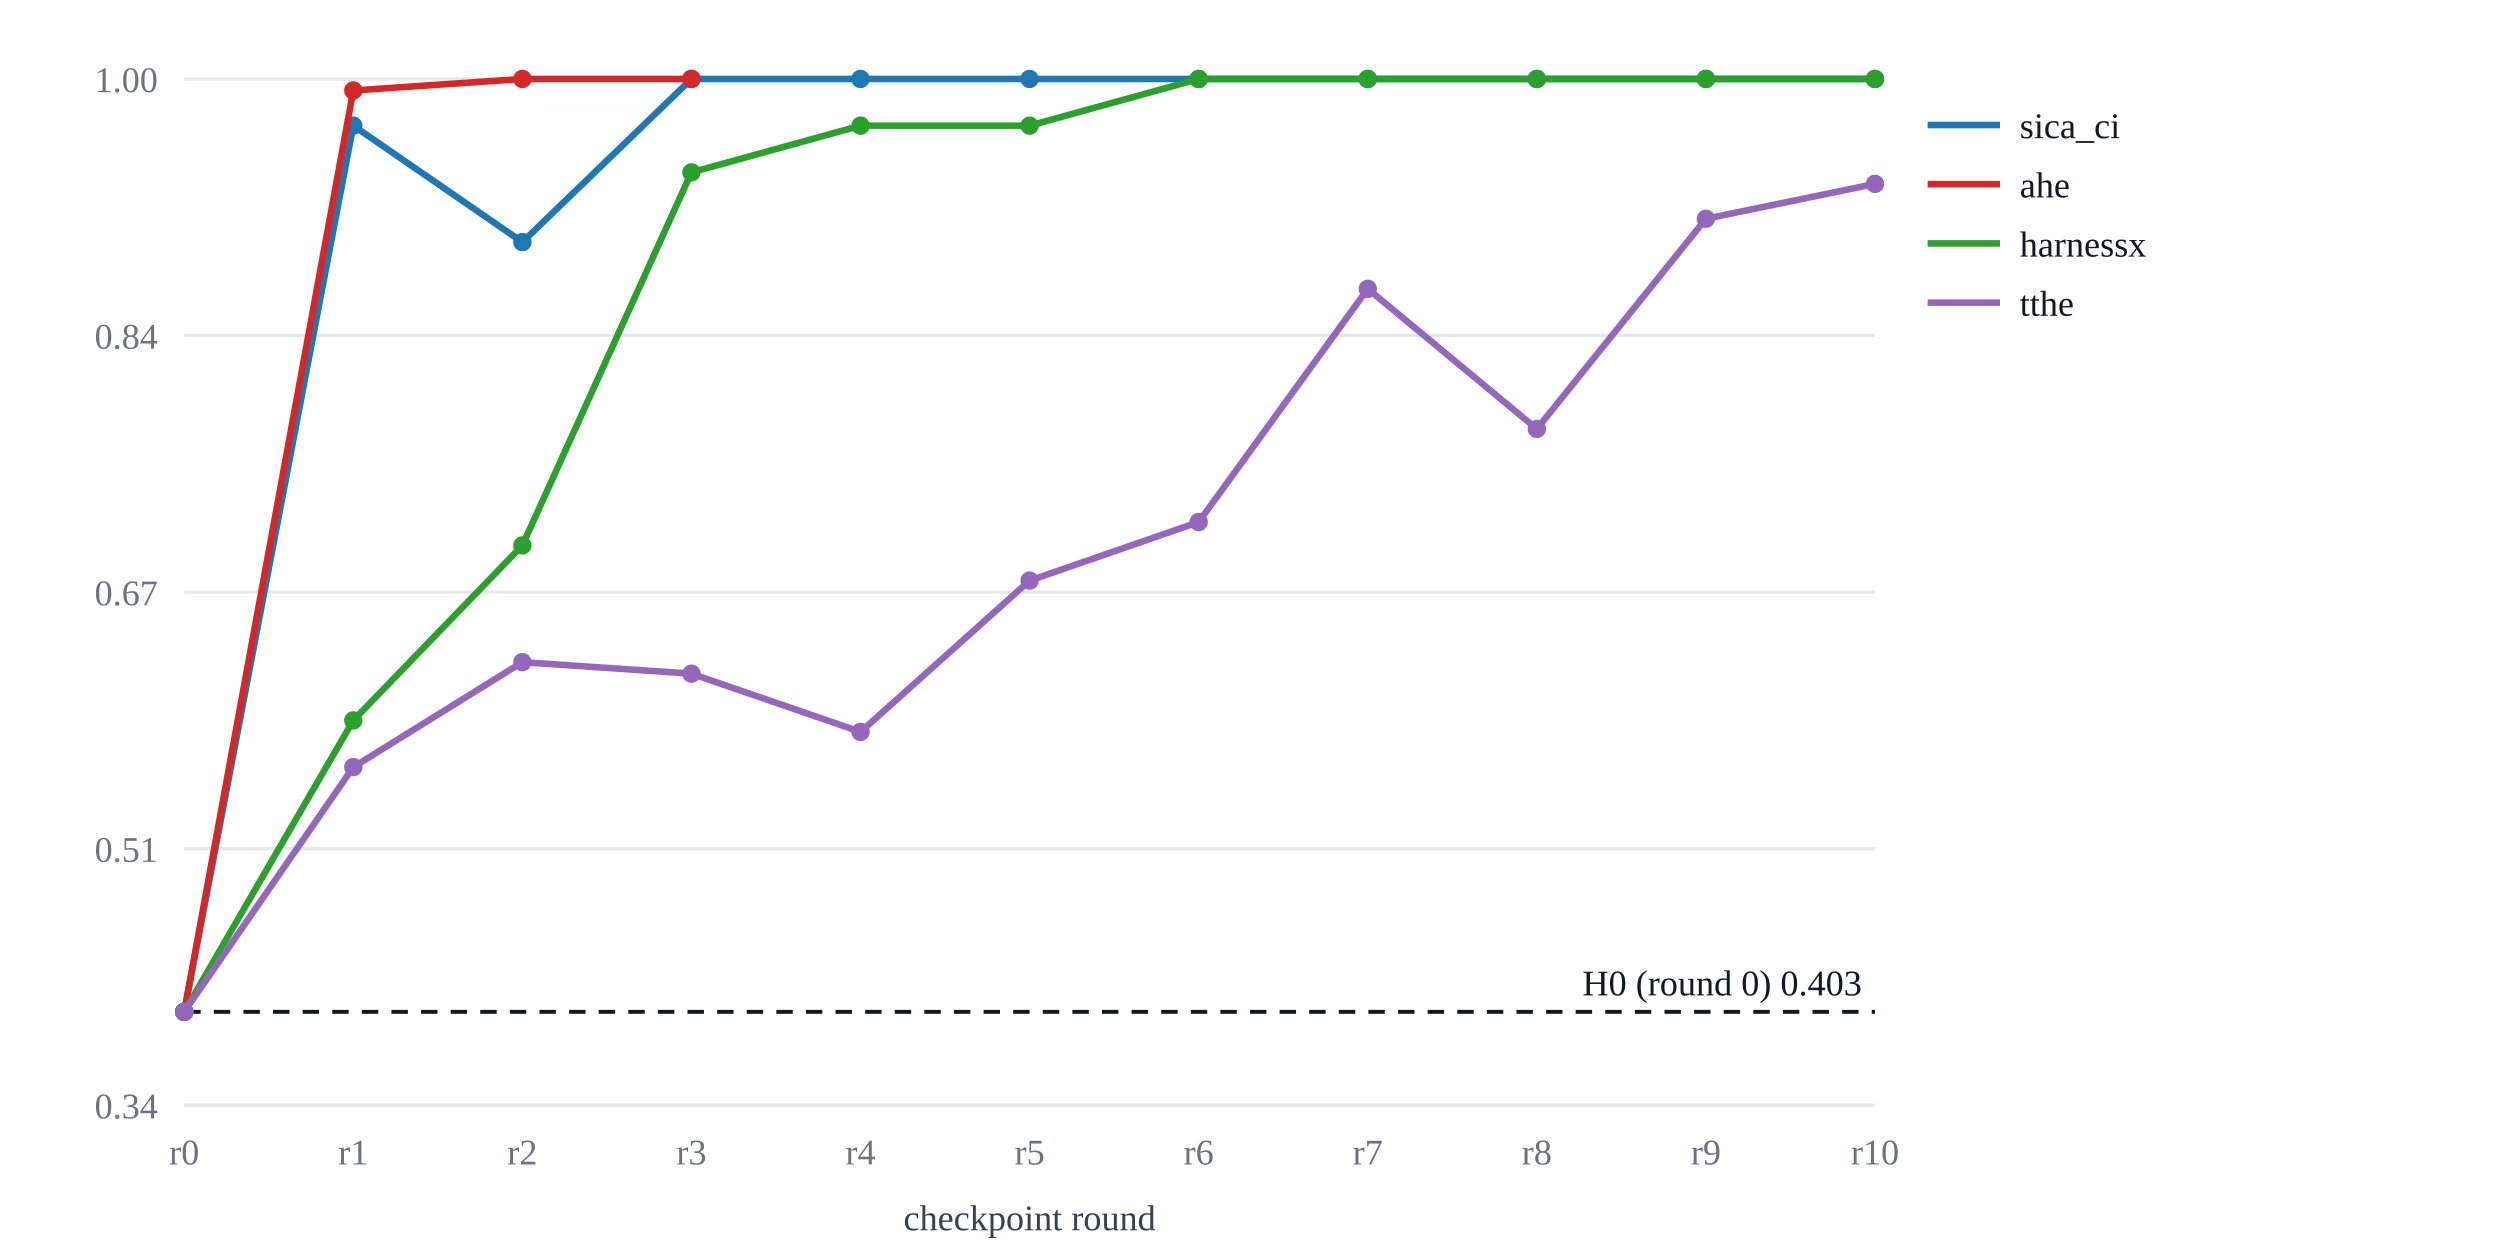
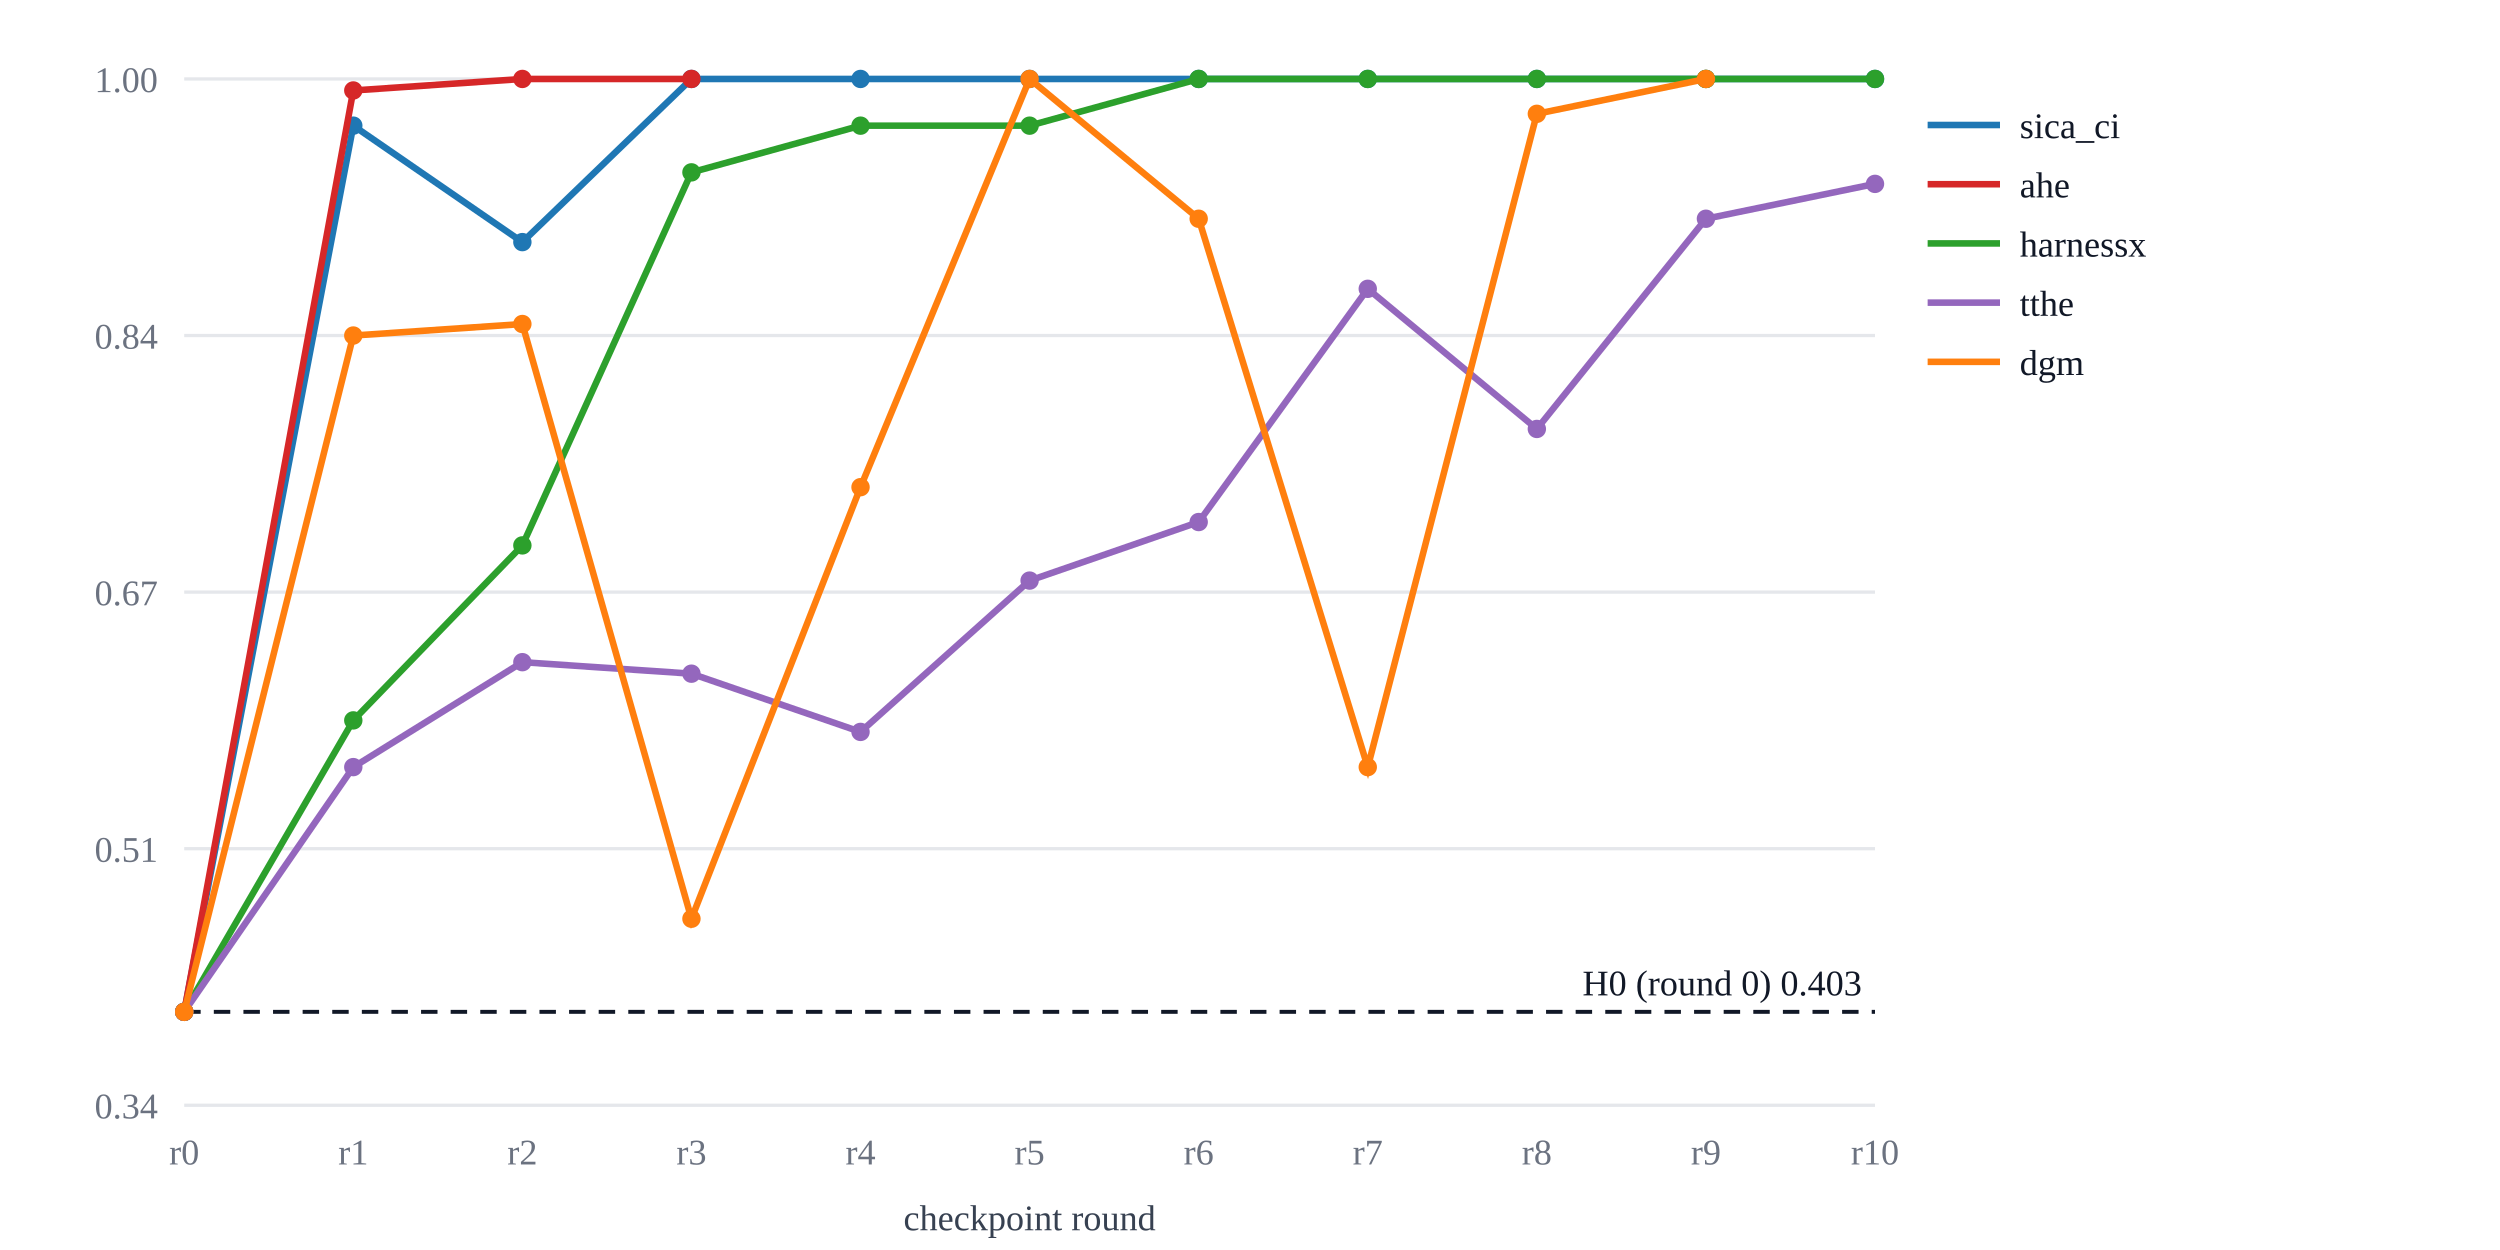
<svg xmlns="http://www.w3.org/2000/svg" width="760" height="380" viewBox="0 0 760 380" role="img" aria-label="Score by checkpoint round on valid_unseen">
  <rect width="760" height="380" fill="#ffffff" />
  <line x1="56" y1="336.0" x2="570" y2="336.0" stroke="#e5e7eb" stroke-width="1" />
  <text x="48" y="340.0" font-size="11" fill="#6b7280" text-anchor="end">0.34</text>
  <line x1="56" y1="258.0" x2="570" y2="258.0" stroke="#e5e7eb" stroke-width="1" />
  <text x="48" y="262.0" font-size="11" fill="#6b7280" text-anchor="end">0.51</text>
  <line x1="56" y1="180.0" x2="570" y2="180.0" stroke="#e5e7eb" stroke-width="1" />
  <text x="48" y="184.0" font-size="11" fill="#6b7280" text-anchor="end">0.67</text>
  <line x1="56" y1="102.0" x2="570" y2="102.0" stroke="#e5e7eb" stroke-width="1" />
  <text x="48" y="106.0" font-size="11" fill="#6b7280" text-anchor="end">0.84</text>
  <line x1="56" y1="24.0" x2="570" y2="24.0" stroke="#e5e7eb" stroke-width="1" />
  <text x="48" y="28.0" font-size="11" fill="#6b7280" text-anchor="end">1.00</text>
  <text x="56.0" y="354" font-size="11" fill="#6b7280" text-anchor="middle">r0</text>
  <text x="107.4" y="354" font-size="11" fill="#6b7280" text-anchor="middle">r1</text>
  <text x="158.8" y="354" font-size="11" fill="#6b7280" text-anchor="middle">r2</text>
  <text x="210.2" y="354" font-size="11" fill="#6b7280" text-anchor="middle">r3</text>
  <text x="261.6" y="354" font-size="11" fill="#6b7280" text-anchor="middle">r4</text>
  <text x="313.0" y="354" font-size="11" fill="#6b7280" text-anchor="middle">r5</text>
  <text x="364.4" y="354" font-size="11" fill="#6b7280" text-anchor="middle">r6</text>
  <text x="415.8" y="354" font-size="11" fill="#6b7280" text-anchor="middle">r7</text>
  <text x="467.2" y="354" font-size="11" fill="#6b7280" text-anchor="middle">r8</text>
  <text x="518.6" y="354" font-size="11" fill="#6b7280" text-anchor="middle">r9</text>
  <text x="570.0" y="354" font-size="11" fill="#6b7280" text-anchor="middle">r10</text>
  <line x1="56" y1="307.6" x2="570" y2="307.6" stroke="#111827" stroke-width="1.2" stroke-dasharray="5 4" />
  <text x="566" y="302.6" font-size="11" fill="#111827" text-anchor="end">H0 (round 0) 0.403</text>
  <g data-method-line="sica_ci">
    <path d="M56.0,307.6 L107.4,38.2 L158.8,73.6 L210.2,24.0 L261.6,24.0 L313.0,24.0 L364.4,24.0 L415.8,24.0 L467.2,24.0 L518.6,24.0 L570.0,24.0" fill="none" stroke="#1f77b4" stroke-width="2" />
    <circle cx="56.0" cy="307.6" r="2.8" fill="#1f77b4" />
    <circle cx="107.4" cy="38.2" r="2.8" fill="#1f77b4" />
    <circle cx="158.8" cy="73.6" r="2.8" fill="#1f77b4" />
    <circle cx="210.2" cy="24.0" r="2.8" fill="#1f77b4" />
    <circle cx="261.6" cy="24.0" r="2.8" fill="#1f77b4" />
    <circle cx="313.0" cy="24.0" r="2.8" fill="#1f77b4" />
    <circle cx="364.4" cy="24.0" r="2.8" fill="#1f77b4" />
    <circle cx="415.8" cy="24.0" r="2.8" fill="#1f77b4" />
    <circle cx="467.2" cy="24.0" r="2.8" fill="#1f77b4" />
    <circle cx="518.6" cy="24.0" r="2.8" fill="#1f77b4" />
    <circle cx="570.0" cy="24.0" r="2.8" fill="#1f77b4" />
    <line x1="586" y1="38" x2="608" y2="38" stroke="#1f77b4" stroke-width="2" />
    <text x="614" y="42" font-size="11" fill="#111827">sica_ci</text>
  </g>
  <g data-method-line="ahe">
    <path d="M56.0,307.6 L107.4,27.5 L158.8,24.0 L210.2,24.0" fill="none" stroke="#d62728" stroke-width="2" />
    <circle cx="56.0" cy="307.6" r="2.8" fill="#d62728" />
    <circle cx="107.4" cy="27.5" r="2.8" fill="#d62728" />
    <circle cx="158.8" cy="24.0" r="2.8" fill="#d62728" />
    <circle cx="210.2" cy="24.0" r="2.8" fill="#d62728" />
    <line x1="586" y1="56" x2="608" y2="56" stroke="#d62728" stroke-width="2" />
    <text x="614" y="60" font-size="11" fill="#111827">ahe</text>
  </g>
  <g data-method-line="harnessx">
    <path d="M56.0,307.6 L107.4,219.0 L158.8,165.8 L210.2,52.4 L261.6,38.2 L313.0,38.2 L364.4,24.0 L415.8,24.0 L467.2,24.0 L518.6,24.0 L570.0,24.0" fill="none" stroke="#2ca02c" stroke-width="2" />
    <circle cx="56.0" cy="307.6" r="2.8" fill="#2ca02c" />
    <circle cx="107.4" cy="219.0" r="2.8" fill="#2ca02c" />
    <circle cx="158.8" cy="165.8" r="2.8" fill="#2ca02c" />
    <circle cx="210.2" cy="52.4" r="2.8" fill="#2ca02c" />
    <circle cx="261.6" cy="38.2" r="2.8" fill="#2ca02c" />
    <circle cx="313.0" cy="38.2" r="2.8" fill="#2ca02c" />
    <circle cx="364.4" cy="24.0" r="2.8" fill="#2ca02c" />
    <circle cx="415.8" cy="24.0" r="2.8" fill="#2ca02c" />
    <circle cx="467.2" cy="24.0" r="2.8" fill="#2ca02c" />
    <circle cx="518.6" cy="24.0" r="2.8" fill="#2ca02c" />
    <circle cx="570.0" cy="24.0" r="2.8" fill="#2ca02c" />
    <line x1="586" y1="74" x2="608" y2="74" stroke="#2ca02c" stroke-width="2" />
    <text x="614" y="78" font-size="11" fill="#111827">harnessx</text>
  </g>
  <g data-method-line="tthe">
    <path d="M56.0,307.6 L107.4,233.2 L158.8,201.3 L210.2,204.8 L261.6,222.5 L313.0,176.5 L364.4,158.7 L415.8,87.8 L467.2,130.4 L518.6,66.5 L570.0,55.9" fill="none" stroke="#9467bd" stroke-width="2" />
    <circle cx="56.0" cy="307.6" r="2.8" fill="#9467bd" />
    <circle cx="107.4" cy="233.2" r="2.8" fill="#9467bd" />
    <circle cx="158.8" cy="201.3" r="2.8" fill="#9467bd" />
    <circle cx="210.2" cy="204.8" r="2.8" fill="#9467bd" />
    <circle cx="261.6" cy="222.5" r="2.8" fill="#9467bd" />
    <circle cx="313.0" cy="176.5" r="2.8" fill="#9467bd" />
    <circle cx="364.4" cy="158.7" r="2.8" fill="#9467bd" />
    <circle cx="415.8" cy="87.8" r="2.8" fill="#9467bd" />
    <circle cx="467.2" cy="130.4" r="2.8" fill="#9467bd" />
    <circle cx="518.6" cy="66.5" r="2.8" fill="#9467bd" />
    <circle cx="570.0" cy="55.9" r="2.8" fill="#9467bd" />
    <line x1="586" y1="92" x2="608" y2="92" stroke="#9467bd" stroke-width="2" />
    <text x="614" y="96" font-size="11" fill="#111827">tthe</text>
  </g>
+   <g data-method-line="dgm">
+     <path d="M56.0,307.6 L107.4,102.0 L158.8,98.5 L210.2,279.3 L261.6,148.1 L313.0,24.0 L364.4,66.5 L415.8,233.2 L467.2,34.6 L518.6,24.0" fill="none" stroke="#ff7f0e" stroke-width="2" />
+     <circle cx="56.0" cy="307.6" r="2.8" fill="#ff7f0e" />
+     <circle cx="107.4" cy="102.0" r="2.8" fill="#ff7f0e" />
+     <circle cx="158.8" cy="98.5" r="2.8" fill="#ff7f0e" />
+     <circle cx="210.2" cy="279.3" r="2.8" fill="#ff7f0e" />
+     <circle cx="261.6" cy="148.1" r="2.8" fill="#ff7f0e" />
+     <circle cx="313.0" cy="24.0" r="2.8" fill="#ff7f0e" />
+     <circle cx="364.4" cy="66.5" r="2.8" fill="#ff7f0e" />
+     <circle cx="415.8" cy="233.2" r="2.8" fill="#ff7f0e" />
+     <circle cx="467.2" cy="34.6" r="2.8" fill="#ff7f0e" />
+     <circle cx="518.6" cy="24.0" r="2.8" fill="#ff7f0e" />
+     <line x1="586" y1="110" x2="608" y2="110" stroke="#ff7f0e" stroke-width="2" />
+     <text x="614" y="114" font-size="11" fill="#111827">dgm</text>
+   </g>
  <text x="313" y="374" font-size="11" fill="#374151" text-anchor="middle">checkpoint round</text>
</svg>
